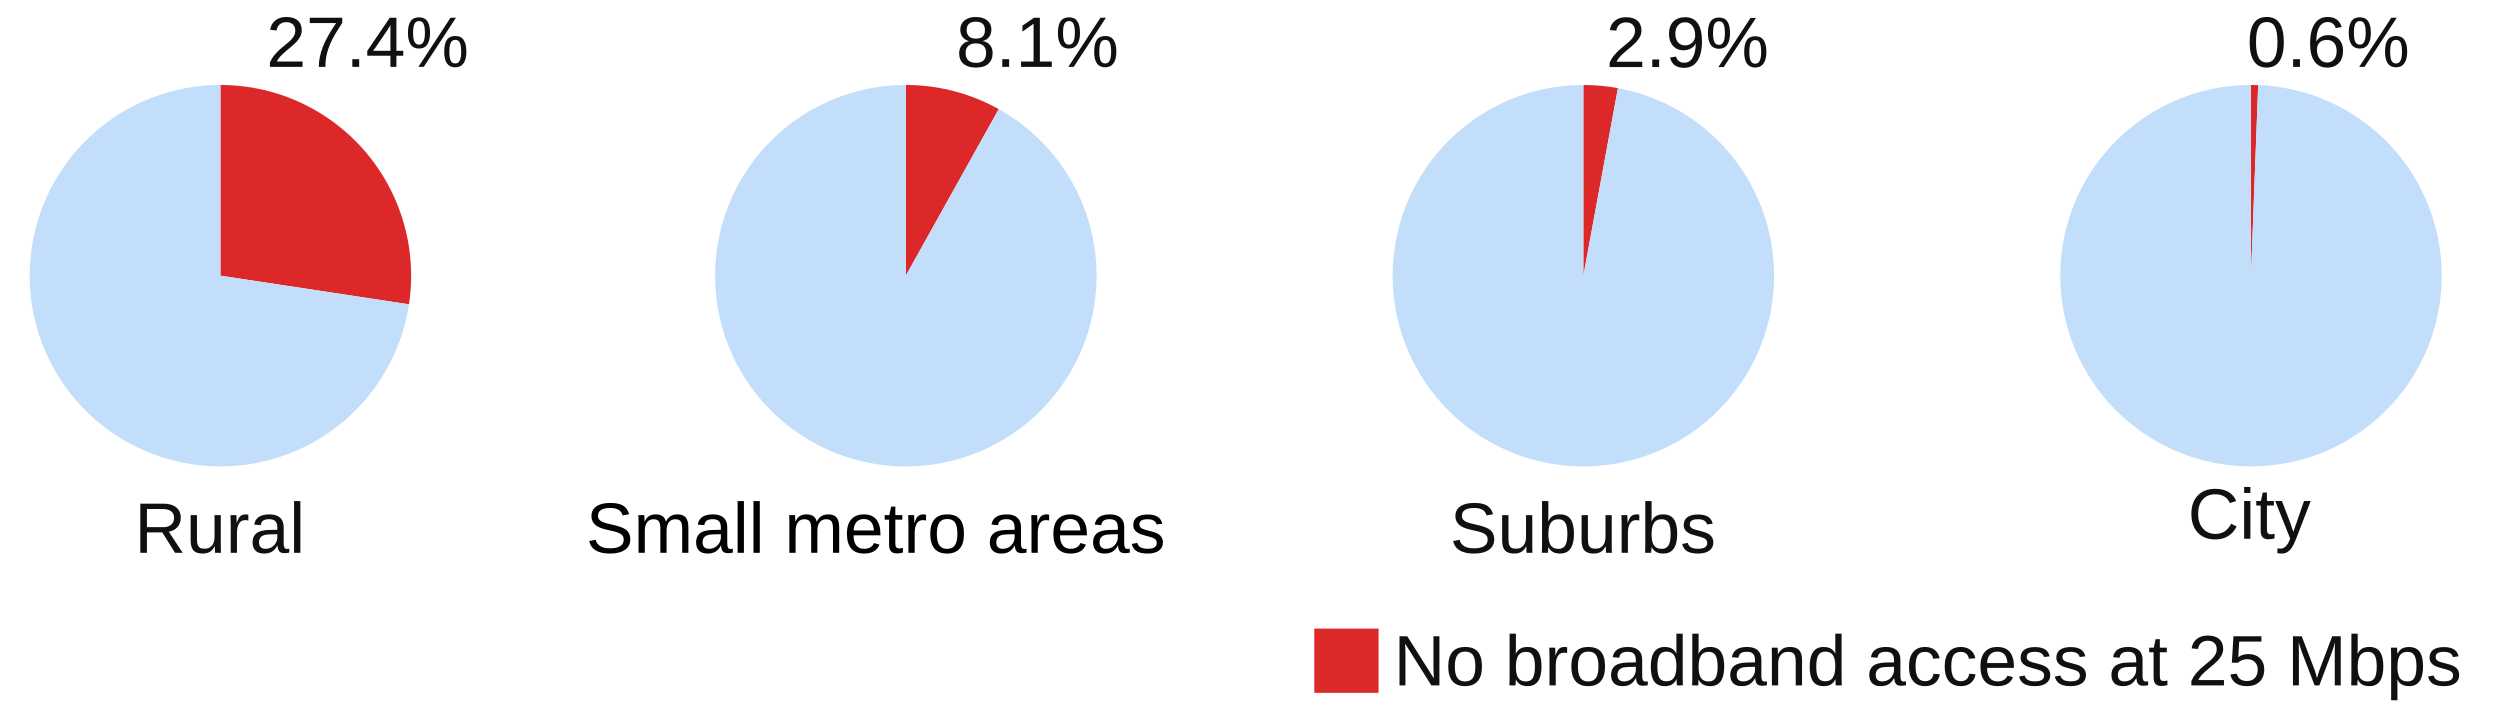
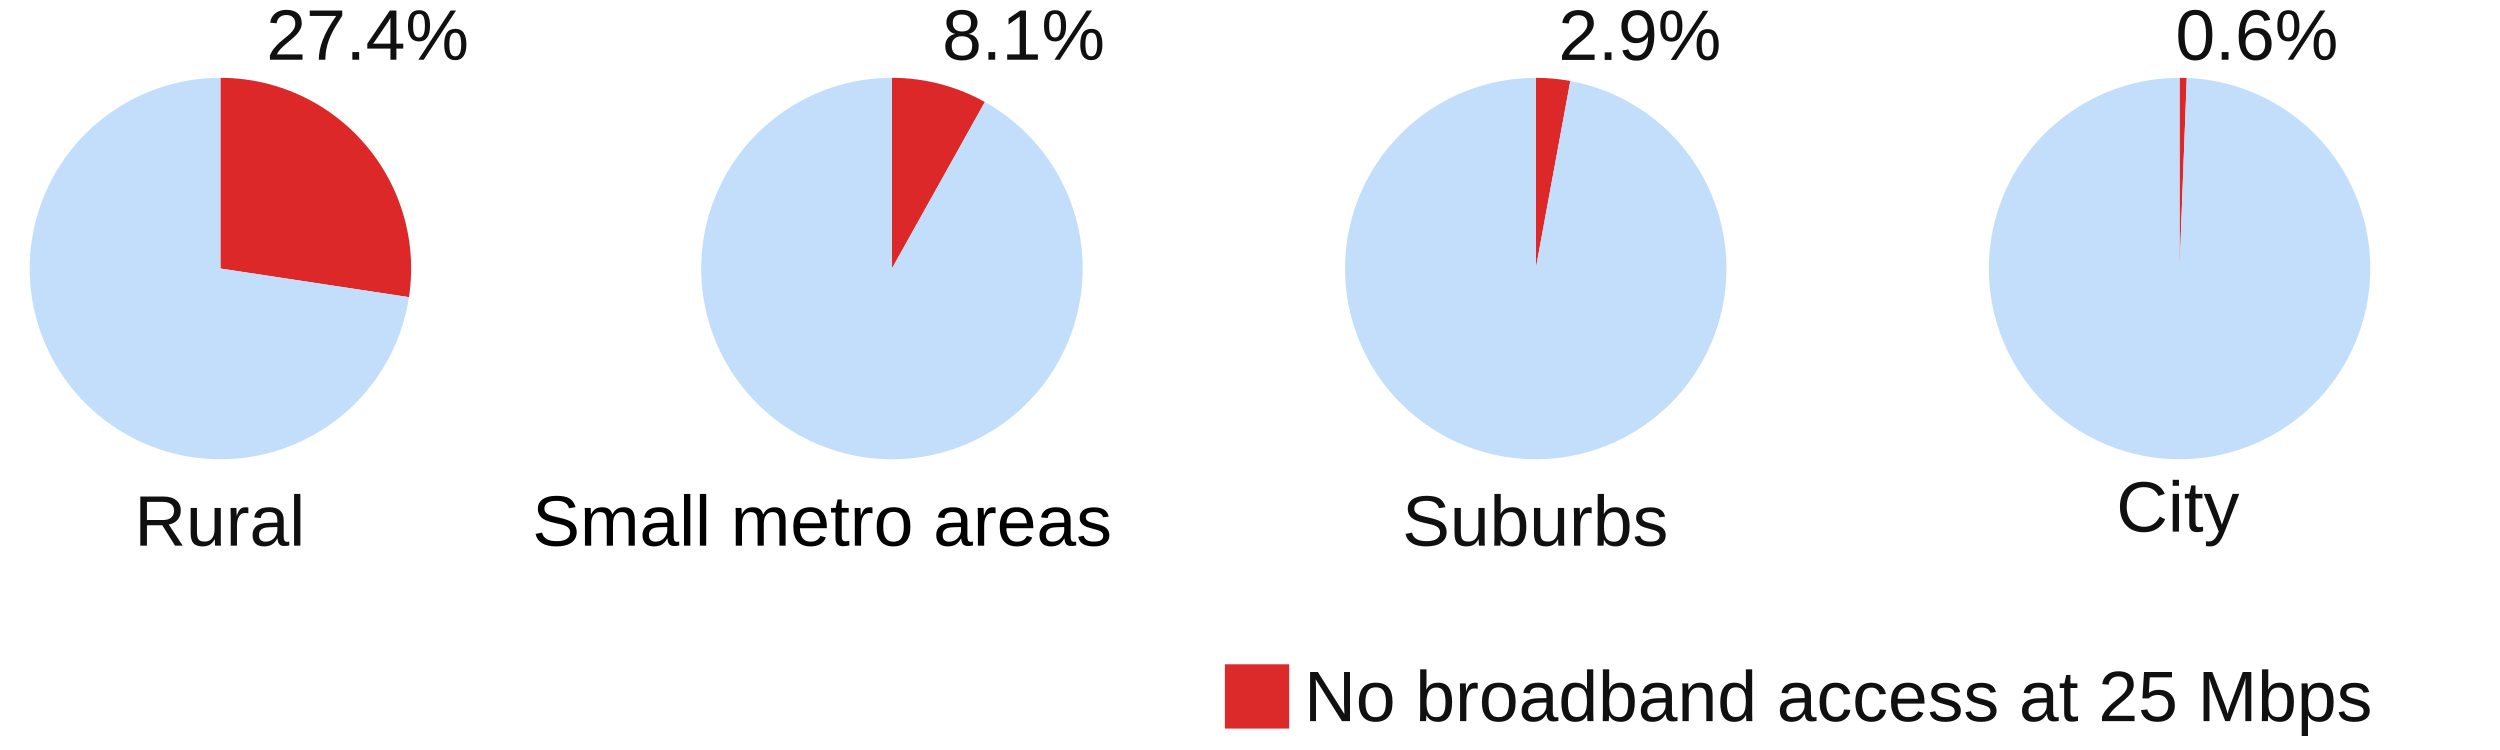
- <svg xmlns="http://www.w3.org/2000/svg" height="200" width="700" version="1.1" viewBox="0 0 700 200">
-   <g transform="matrix(.9173 0 0 .9173 -184.39 -56.467)">
-     <path d="m888.12 87.492 2.195 0.041-2.195 58.175z" fill="#dc2828" />
-     <path d="m890.31 87.533 1.843 0.099 1.839 0.157 1.833 0.215 1.825 0.274 1.816 0.331 1.805 0.388 1.79 0.446 1.777 0.501 1.758 0.559 1.742 0.613 1.719 0.669 1.699 0.722 1.674 0.777 1.649 0.828 1.621 0.881 1.593 0.93 1.563 0.982 1.53 1.031 1.499 1.079 1.463 1.125 1.425 1.17 1.39 1.216 1.349 1.259 1.309 1.302 1.266 1.342 1.223 1.382 1.18 1.42 1.132 1.458 1.087 1.491 1.038 1.525 0.99 1.558 0.94 1.588 0.889 1.616 0.838 1.644 0.785 1.671 0.732 1.694 0.678 1.717 0.623 1.737 0.567 1.757 0.512 1.773 0.454 1.788 0.398 1.801 0.34 1.815 0.283 1.823 0.226 1.833 0.167 1.838 0.107 1.843 0.051 1.844-0.008 1.846-0.068 1.844-0.124 1.841-0.185 1.836-0.241 1.829-0.299 1.821-0.357 1.81-0.415 1.8-0.471 1.783-0.527 1.768-0.583 1.752-0.638 1.732-0.692 1.71-0.747 1.687-0.8 1.663-0.853 1.638-0.904 1.608-0.954 1.58-1.005 1.548-1.053 1.517-1.099 1.481-1.147 1.446-1.192 1.41-1.236 1.37-1.278 1.332-1.321 1.289-1.36 1.248-1.4 1.203-1.436 1.159-1.472 1.112-1.507 1.064-1.54 1.018-1.572 0.967-1.601 0.917-1.629 0.866-1.658 0.815-1.681 0.76-1.706 0.707-1.725 0.653-1.747 0.598-1.763 0.542-1.78 0.486-1.795 0.43-1.808 0.372-1.818 0.314-1.828 0.258-1.836 0.198-1.839 0.14-1.844 0.083-1.844 0.023-1.846-0.035-1.843-0.093-1.839-0.152-1.833-0.21-1.826-0.268-1.816-0.326-1.806-0.383-1.792-0.44-1.778-0.497-1.76-0.552-1.744-0.608-1.722-0.663-1.701-0.719-1.676-0.77-1.651-0.825-1.625-0.874-1.597-0.927-1.567-0.977-1.534-1.026-1.501-1.074-1.466-1.122-1.429-1.167-1.391-1.211-1.353-1.256-1.312-1.297-1.271-1.339-1.228-1.377-1.183-1.416-1.137-1.454-1.091-1.487-1.043-1.522-0.995-1.555-0.945-1.585-0.894-1.615-0.843-1.643-0.79-1.667-0.737-1.692-0.683-1.714-0.628-1.737-0.572-1.754-0.517-1.772-0.461-1.788-0.403-1.8-0.345-1.813-0.289-1.823-0.23-1.831-0.174-1.838-0.114-1.841-0.056-1.846 0.003-1.844 0.061-1.844 0.121-1.843 0.177-1.836 0.236-1.831 0.294-1.821 0.352-1.813 0.408-1.798 0.466-1.786 0.522-1.77 0.578-1.754 0.633-1.734 0.688-1.712 0.742-1.689 0.795-1.666 0.848-1.639 0.899-1.611 0.949-1.583 1-1.552 1.048-1.519 1.096-1.486 1.142-1.449 1.188-1.413 1.231-1.373 1.274-1.335 1.315-1.294 1.357-1.251 1.397-1.208 1.433-1.162 1.469-1.117 1.504-1.069 1.537-1.021 1.568-0.972 1.6-0.922 1.626-0.871 1.654-0.82 1.679-0.765 1.702-0.712 1.725-0.658 1.744-0.603 1.762-0.549 1.78-0.491 1.793-0.435 1.806-0.377 1.818-0.321 1.826-0.263 1.834-0.205 1.839-0.145 1.844-0.088 1.844-0.03v58.216z" fill="#c2defa" />
-   </g>
-   <g transform="matrix(.29104 0 0 .29104 129.7 -54.907)">
-     <path d="m1077.7 270.41 8.354 0.193 8.339 0.568 8.302 0.953 8.25 1.323-33.245 180.43z" fill="#dc2828" />
-     <path d="m1110.9 273.45 5.688 1.141 5.646 1.323 5.604 1.495 5.552 1.677 5.5 1.849 5.432 2.021 5.37 2.193 5.297 2.359 5.219 2.531 5.141 2.688 5.047 2.854 4.958 3.01 4.859 3.161 4.755 3.318 4.651 3.469 4.537 3.609 4.422 3.755 4.302 3.891 4.177 4.026 4.042 4.151 3.917 4.281 3.776 4.401 3.63 4.521 3.49 4.63 3.344 4.74 3.193 4.844 3.031 4.943 2.88 5.037 2.719 5.12 2.552 5.208 2.391 5.286 2.219 5.354 2.047 5.427 1.88 5.484 1.703 5.547 1.526 5.594 1.349 5.641 1.172 5.682 0.99 5.714 0.807 5.74 0.625 5.766 0.448 5.781 0.26 5.797 0.078 5.797-0.104 5.802-0.292 5.792-0.469 5.776-0.656 5.766-0.833 5.74-1.016 5.708-1.198 5.672-1.375 5.635-1.552 5.588-1.729 5.537-1.901 5.479-2.073 5.417-2.245 5.344-2.417 5.276-2.578 5.193-2.74 5.109-2.901 5.026-3.057 4.927-3.214 4.828-3.365 4.724-3.51 4.615-3.656 4.5-3.797 4.385-3.932 4.266-4.062 4.135-4.193 4.005-4.323 3.87-4.438 3.729-4.552 3.594-4.667 3.443-4.771 3.297-4.875 3.141-4.974 2.99-5.062 2.828-5.146 2.667-5.234 2.505-5.307 2.333-5.38 2.167-5.443 2-5.505 1.823-5.562 1.646-5.609 1.474-5.651 1.292-5.693 1.115-5.724 0.938-5.75 0.75-5.771 0.573-5.787 0.385-5.797 0.208-5.797 0.021-5.797-0.161-5.792-0.344-5.771-0.531-5.76-0.708-5.729-0.891-5.698-1.073-5.661-1.25-5.62-1.432-5.573-1.604-5.521-1.786-5.458-1.953-5.396-2.13-5.323-2.297-5.25-2.464-5.172-2.625-5.083-2.792-4.995-2.953-4.896-3.104-4.797-3.26-4.693-3.412-4.578-3.552-4.469-3.703-4.344-3.838-4.224-3.974-4.099-4.104-3.963-4.234-3.828-4.354-3.688-4.474-3.547-4.588-3.401-4.703-3.245-4.802-3.094-4.906-2.943-5-2.776-5.088-2.62-5.177-2.448-5.255-2.287-5.328-2.115-5.401-1.943-5.464-1.771-5.521-1.594-5.578-1.417-5.625-1.24-5.661-1.057-5.703-0.88-5.734-0.698-5.755-0.51-5.776-0.333-5.792-0.151-5.797 0.036-5.802 0.219-5.792 0.401-5.787 0.583-5.771 0.766-5.75 0.948-5.719 1.13-5.688 1.307-5.651 1.484-5.609 1.661-5.552 1.833-5.505 2.01-5.438 2.182-5.375 2.349-5.302 2.516-5.224 2.677-5.146 2.839-5.057 3-4.963 3.156-4.865 3.302-4.766 3.458-4.656 3.599-4.547 3.745-4.432 3.88-4.307 4.016-4.188 4.146-4.052 4.271-3.922 4.391-3.787 4.51-3.646 4.625-3.5 4.734-3.354 4.833-3.203 4.938-3.047 5.026-2.885 5.115-2.729 5.203-2.568 5.281-2.401 5.349-2.234 5.422-2.062 5.484-1.885 5.536-1.719 5.594-1.536 5.635-1.365 5.677-1.182 5.713-1.005 5.74-0.823 5.766-0.641 5.781-0.453 5.792-0.276 5.797-0.094v183.47z" fill="#c2defa" />
-   </g>
-   <g transform="matrix(.69328 0 0 .69328 159.37 -213.32)">
-     <path d="m135.96 342.01 2.613 0.044 2.611 0.133 2.604 0.223 2.594 0.308 2.585 0.398 2.567 0.485 2.55 0.571 2.53 0.658 2.506 0.744 2.478 0.827 2.449 0.912 2.419 0.995 2.381 1.076 2.344 1.155 2.303 1.236-37.535 67.269z" fill="#dc2828" />
-     <path d="m173.5 351.77 2.115 1.225 2.075 1.29 2.034 1.356 1.988 1.419 1.944 1.483 1.894 1.544 1.846 1.603 1.793 1.66 1.741 1.717 1.684 1.769 1.627 1.824 1.57 1.874 1.507 1.922 1.448 1.97 1.384 2.014 1.319 2.058 1.253 2.097 1.185 2.139 1.117 2.171 1.048 2.209 0.978 2.239 0.908 2.27 0.833 2.298 0.759 2.322 0.687 2.344 0.612 2.366 0.536 2.386 0.459 2.399 0.385 2.414 0.306 2.425 0.23 2.432 0.153 2.441 0.074 2.443-0.002 2.443-0.081 2.443-0.157 2.438-0.234 2.434-0.311 2.423-0.389 2.414-0.464 2.399-0.542 2.384-0.615 2.364-0.691 2.344-0.765 2.32-0.838 2.296-0.91 2.268-0.982 2.239-1.054 2.204-1.122 2.171-1.19 2.134-1.257 2.097-1.323 2.053-1.386 2.012-1.452 1.968-1.511 1.918-1.572 1.872-1.631 1.819-1.688 1.767-1.743 1.714-1.795 1.655-1.85 1.599-1.898 1.54-1.944 1.478-1.992 1.417-2.036 1.351-2.078 1.288-2.117 1.22-2.156 1.153-2.191 1.083-2.224 1.015-2.255 0.943-2.283 0.87-2.309 0.798-2.336 0.724-2.355 0.649-2.375 0.573-2.392 0.499-2.408 0.424-2.419 0.346-2.43 0.269-2.436 0.192-2.441 0.114-2.445 0.037-2.443-0.039-2.441-0.118-2.436-0.195-2.43-0.273-2.419-0.35-2.405-0.424-2.392-0.503-2.375-0.577-2.355-0.652-2.333-0.728-2.309-0.8-2.281-0.873-2.255-0.947-2.222-1.017-2.189-1.085-2.154-1.157-2.117-1.222-2.075-1.29-2.034-1.354-1.99-1.419-1.944-1.48-1.896-1.542-1.846-1.603-1.795-1.658-1.741-1.717-1.686-1.769-1.627-1.822-1.57-1.872-1.511-1.922-1.448-1.968-1.384-2.014-1.321-2.058-1.255-2.097-1.185-2.136-1.12-2.171-1.05-2.207-0.98-2.239-0.908-2.27-0.833-2.296-0.763-2.322-0.687-2.346-0.612-2.364-0.538-2.386-0.461-2.399-0.385-2.414-0.311-2.423-0.23-2.434-0.155-2.438-0.077-2.443v-2.445l0.079-2.441 0.155-2.441 0.234-2.432 0.311-2.425 0.387-2.412 0.464-2.399 0.538-2.384 0.615-2.366 0.689-2.344 0.763-2.322 0.838-2.296 0.908-2.268 0.982-2.239 1.05-2.207 1.12-2.171 1.19-2.136 1.255-2.095 1.323-2.056 1.387-2.014 1.448-1.968 1.511-1.92 1.572-1.872 1.629-1.822 1.686-1.767 1.743-1.714 1.795-1.658 1.848-1.601 1.896-1.54 1.946-1.48 1.99-1.417 2.036-1.354 2.075-1.288 2.117-1.222 2.154-1.155 2.191-1.085 2.222-1.015 2.255-0.945 2.283-0.87 2.309-0.8 2.333-0.726 2.355-0.649 2.375-0.577 2.392-0.499 2.408-0.426 2.419-0.348 2.43-0.269 2.436-0.195 2.441-0.116 2.443-0.039v77.033z" fill="#c2defa" />
-   </g>
-   <g transform="matrix(.29107 0 0 .29107 21.215 -79.899)">
-     <path d="m139.14 356.23 5.958 0.099 5.953 0.292 5.943 0.479 5.917 0.677 5.896 0.87 5.865 1.057 5.828 1.25 5.787 1.438 5.729 1.625 5.682 1.807 5.615 1.995 5.547 2.177 5.474 2.349 5.396 2.531 5.312 2.708 5.219 2.875 5.125 3.042 5.021 3.208 4.917 3.37 4.802 3.526 4.688 3.682 4.562 3.828 4.438 3.979 4.307 4.12 4.167 4.26 4.031 4.391 3.885 4.516 3.734 4.646 3.583 4.76 3.427 4.875 3.266 4.984 3.099 5.088 2.938 5.188 2.766 5.276 2.594 5.37 2.417 5.443 2.24 5.526 2.057 5.594 1.875 5.656 1.693 5.713 1.505 5.766 1.318 5.812 1.125 5.849 0.938 5.885 0.745 5.912 0.552 5.938 0.359 5.948 0.167 5.958-0.031 5.958-0.219 5.953-0.417 5.948-0.604 5.927-0.802 5.906-181.39-27.562z" fill="#dc2828" />
-     <path d="m320.52 567.26-0.964 5.729-1.146 5.698-1.323 5.656-1.505 5.615-1.677 5.562-1.859 5.51-2.026 5.443-2.203 5.38-2.37 5.307-2.536 5.229-2.703 5.146-2.859 5.057-3.021 4.963-3.177 4.865-3.333 4.766-3.479 4.651-3.625 4.547-3.766 4.422-3.906 4.307-4.037 4.177-4.172 4.047-4.297 3.917-4.417 3.776-4.537 3.63-4.646 3.49-4.755 3.344-4.859 3.188-4.958 3.031-5.052 2.87-5.141 2.714-5.224 2.547-5.302 2.38-5.37 2.213-5.443 2.042-5.505 1.87-5.557 1.688-5.615 1.516-5.651 1.339-5.698 1.156-5.729 0.974-5.755 0.797-5.781 0.609-5.797 0.427-5.807 0.245-5.807 0.062-5.812-0.125-5.802-0.307-5.792-0.49-5.771-0.677-5.75-0.859-5.719-1.036-5.682-1.219-5.641-1.401-5.594-1.578-5.537-1.75-5.484-1.927-5.417-2.104-5.354-2.271-5.271-2.438-5.198-2.604-5.109-2.771-5.021-2.927-4.922-3.088-4.823-3.24-4.719-3.391-4.609-3.542-4.495-3.682-4.38-3.823-4.25-3.964-4.125-4.094-3.995-4.219-3.854-4.349-3.719-4.469-3.578-4.578-3.427-4.693-3.276-4.802-3.125-4.901-2.963-4.995-2.807-5.088-2.646-5.177-2.479-5.255-2.312-5.333-2.141-5.401-1.969-5.469-1.797-5.526-1.62-5.583-1.438-5.63-1.266-5.672-1.083-5.708-0.901-5.745-0.714-5.766-0.536-5.787-0.354-5.802-0.167-5.807 0.016-5.812 0.198-5.807 0.385-5.797 0.568-5.786 0.75-5.76 0.932-5.74 1.115-5.703 1.292-5.667 1.474-5.62 1.651-5.573 1.823-5.516 2-5.458 2.172-5.391 2.338-5.318 2.51-5.245 2.672-5.161 2.833-5.073 2.995-4.979 3.151-4.885 3.307-4.781 3.453-4.672 3.599-4.562 3.74-4.448 3.885-4.323 4.016-4.203 4.146-4.073 4.276-3.938 4.396-3.797 4.516-3.662 4.625-3.516 4.74-3.365 4.844-3.214 4.938-3.057 5.037-2.901 5.125-2.74 5.208-2.578 5.292-2.411 5.359-2.24 5.432-2.073 5.49-1.896 5.552-1.724 5.604-1.547 5.646-1.365 5.688-1.188 5.724-1.01 5.755-0.823 5.776-0.646 5.792-0.458 5.807-0.276 5.807-0.094v183.47z" fill="#c2defa" />
-   </g>
-   <g font-size="20px" font-family="Arial" fill="#101010">
-     <text xml:space="preserve" style="font-variant-ligatures:normal;letter-spacing:0px;font-variant-numeric:normal;word-spacing:0px;font-variant-caps:normal;font-feature-settings:normal" line-height="1.25" y="18.722" x="74.581">
-       <tspan y="18.722" x="74.581">27.4%</tspan>
-     </text>
-     <text xml:space="preserve" style="font-variant-ligatures:normal;letter-spacing:0px;font-variant-numeric:normal;word-spacing:0px;font-variant-caps:normal;font-feature-settings:normal" line-height="1.25" y="154.793" x="37.643">
-       <tspan y="154.793" x="37.643" fill="#101010">Rural</tspan>
-     </text>
-     <text xml:space="preserve" style="font-variant-ligatures:normal;letter-spacing:0px;font-variant-numeric:normal;word-spacing:0px;font-variant-caps:normal;font-feature-settings:normal" line-height="1.25" y="18.722" x="267.686">
-       <tspan y="18.722" x="267.686">8.1%</tspan>
-     </text>
-     <text xml:space="preserve" style="font-variant-ligatures:normal;letter-spacing:0px;font-variant-numeric:normal;word-spacing:0px;font-variant-caps:normal;font-feature-settings:normal" line-height="1.25" y="119.528" x="216.813">
-       <tspan y="119.528" x="216.813" />
-     </text>
-     <text xml:space="preserve" style="font-variant-ligatures:normal;letter-spacing:0px;font-variant-numeric:normal;word-spacing:0px;font-variant-caps:normal;font-feature-settings:normal" y="119.528" x="216.813" line-height="1.25">
-       <tspan y="119.528" x="216.813" />
-     </text>
-     <text xml:space="preserve" style="font-variant-ligatures:normal;letter-spacing:0px;font-variant-numeric:normal;word-spacing:0px;font-variant-caps:normal;font-feature-settings:normal" line-height="1.25" y="18.785" x="449.701">
-       <tspan y="18.785" x="449.701">2.9%</tspan>
-     </text>
-     <text xml:space="preserve" style="font-variant-ligatures:normal;letter-spacing:0px;font-variant-numeric:normal;word-spacing:0px;font-variant-caps:normal;font-feature-settings:normal" line-height="1.25" y="154.793" x="405.965">
-       <tspan y="154.793" x="405.965">Suburbs</tspan>
-     </text>
-     <text xml:space="preserve" style="font-variant-ligatures:normal;letter-spacing:0px;font-variant-numeric:normal;word-spacing:0px;font-variant-caps:normal;font-feature-settings:normal" line-height="1.25" y="18.722" x="629.125">
-       <tspan y="18.722" x="629.125">0.6%</tspan>
-     </text>
-     <text xml:space="preserve" style="font-variant-ligatures:normal;letter-spacing:0px;font-variant-numeric:normal;word-spacing:0px;font-variant-caps:normal;font-feature-settings:normal" line-height="1.25" y="150.838" x="612.569">
-       <tspan y="150.838" x="612.569">City</tspan>
+ <svg xmlns="http://www.w3.org/2000/svg" height="210" width="700" version="1.1" viewBox="0 0 700 210">
+   <text font-size="20px" xml:space="preserve" style="font-variant-ligatures:normal;letter-spacing:0px;font-variant-numeric:normal;word-spacing:0px;font-variant-caps:normal;font-feature-settings:normal" line-height="1.25" y="129.528" x="216.813" font-family="Arial" fill="#101010">
+     <tspan y="129.528" x="216.813" />
+   </text>
+   <text font-size="20px" xml:space="preserve" style="font-variant-ligatures:normal;letter-spacing:0px;font-variant-numeric:normal;word-spacing:0px;font-variant-caps:normal;font-feature-settings:normal" y="129.528" x="216.813" font-family="Arial" line-height="1.25" fill="#101010">
+     <tspan y="129.528" x="216.813" />
+   </text>
+   <g transform="translate(-25.037 10)">
+     <rect opacity="0.99" height="18" width="18" y="176" x="368" fill="#dc2828" />
+     <text font-size="20px" xml:space="preserve" style="font-variant-ligatures:normal;letter-spacing:0px;font-variant-numeric:normal;word-spacing:0px;font-variant-caps:normal;font-feature-settings:normal" line-height="1.25" y="191.917" x="390.222" font-family="Arial" fill="#101010">
+       <tspan y="191.917" x="390.222">No broadband access at 25 Mbps</tspan>
    </text>
  </g>
-   <rect opacity="0.99" height="18" width="18" y="176" x="368" fill="#dc2828" />
-   <text style="font-variant-ligatures:normal;letter-spacing:0px;font-variant-numeric:normal;word-spacing:0px;font-variant-caps:normal;font-feature-settings:normal" xml:space="preserve" font-size="20px" y="191.917" x="390.222" font-family="Arial" line-height="1.25" fill="#101010">
-     <tspan y="191.917" x="390.222">No broadband access at 25 Mbps</tspan>
-   </text>
-   <text style="font-variant-ligatures:normal;letter-spacing:0px;font-variant-numeric:normal;text-anchor:middle;word-spacing:0px;font-variant-caps:normal;font-feature-settings:normal;text-align:center" xml:space="preserve" font-size="20px" line-height="1.25" y="154.793" x="253.534" font-family="Arial" fill="#000000">
-     <tspan x="253.534" y="154.793">Small metro areas</tspan>
-   </text>
+   <g transform="translate(0,-7)">
+     <g transform="translate(0,5)">
+       <g transform="matrix(.29107 0 0 .29107 21.215 -79.899)">
+         <path d="m139.14 356.23 5.958 0.099 5.953 0.292 5.943 0.479 5.917 0.677 5.896 0.87 5.865 1.057 5.828 1.25 5.787 1.438 5.729 1.625 5.682 1.807 5.615 1.995 5.547 2.177 5.474 2.349 5.396 2.531 5.312 2.708 5.219 2.875 5.125 3.042 5.021 3.208 4.917 3.37 4.802 3.526 4.688 3.682 4.562 3.828 4.438 3.979 4.307 4.12 4.167 4.26 4.031 4.391 3.885 4.516 3.734 4.646 3.583 4.76 3.427 4.875 3.266 4.984 3.099 5.088 2.938 5.188 2.766 5.276 2.594 5.37 2.417 5.443 2.24 5.526 2.057 5.594 1.875 5.656 1.693 5.713 1.505 5.766 1.318 5.812 1.125 5.849 0.938 5.885 0.745 5.912 0.552 5.938 0.359 5.948 0.167 5.958-0.031 5.958-0.219 5.953-0.417 5.948-0.604 5.927-0.802 5.906-181.39-27.562z" fill="#dc2828" />
+         <path d="m320.52 567.26-0.964 5.729-1.146 5.698-1.323 5.656-1.505 5.615-1.677 5.562-1.859 5.51-2.026 5.443-2.203 5.38-2.37 5.307-2.536 5.229-2.703 5.146-2.859 5.057-3.021 4.963-3.177 4.865-3.333 4.766-3.479 4.651-3.625 4.547-3.766 4.422-3.906 4.307-4.037 4.177-4.172 4.047-4.297 3.917-4.417 3.776-4.537 3.63-4.646 3.49-4.755 3.344-4.859 3.188-4.958 3.031-5.052 2.87-5.141 2.714-5.224 2.547-5.302 2.38-5.37 2.213-5.443 2.042-5.505 1.87-5.557 1.688-5.615 1.516-5.651 1.339-5.698 1.156-5.729 0.974-5.755 0.797-5.781 0.609-5.797 0.427-5.807 0.245-5.807 0.062-5.812-0.125-5.802-0.307-5.792-0.49-5.771-0.677-5.75-0.859-5.719-1.036-5.682-1.219-5.641-1.401-5.594-1.578-5.537-1.75-5.484-1.927-5.417-2.104-5.354-2.271-5.271-2.438-5.198-2.604-5.109-2.771-5.021-2.927-4.922-3.088-4.823-3.24-4.719-3.391-4.609-3.542-4.495-3.682-4.38-3.823-4.25-3.964-4.125-4.094-3.995-4.219-3.854-4.349-3.719-4.469-3.578-4.578-3.427-4.693-3.276-4.802-3.125-4.901-2.963-4.995-2.807-5.088-2.646-5.177-2.479-5.255-2.312-5.333-2.141-5.401-1.969-5.469-1.797-5.526-1.62-5.583-1.438-5.63-1.266-5.672-1.083-5.708-0.901-5.745-0.714-5.766-0.536-5.787-0.354-5.802-0.167-5.807 0.016-5.812 0.198-5.807 0.385-5.797 0.568-5.786 0.75-5.76 0.932-5.74 1.115-5.703 1.292-5.667 1.474-5.62 1.651-5.573 1.823-5.516 2-5.458 2.172-5.391 2.338-5.318 2.51-5.245 2.672-5.161 2.833-5.073 2.995-4.979 3.151-4.885 3.307-4.781 3.453-4.672 3.599-4.562 3.74-4.448 3.885-4.323 4.016-4.203 4.146-4.073 4.276-3.938 4.396-3.797 4.516-3.662 4.625-3.516 4.74-3.365 4.844-3.214 4.938-3.057 5.037-2.901 5.125-2.74 5.208-2.578 5.292-2.411 5.359-2.24 5.432-2.073 5.49-1.896 5.552-1.724 5.604-1.547 5.646-1.365 5.688-1.188 5.724-1.01 5.755-0.823 5.776-0.646 5.792-0.458 5.807-0.276 5.807-0.094v183.47z" fill="#c2defa" />
+       </g>
+       <text font-size="20px" xml:space="preserve" style="font-variant-ligatures:normal;letter-spacing:0px;font-variant-numeric:normal;word-spacing:0px;font-variant-caps:normal;font-feature-settings:normal" line-height="1.25" y="18.722" x="74.581" font-family="Arial" fill="#101010">
+         <tspan y="18.722" x="74.581">27.4%</tspan>
+       </text>
+       <text font-size="20px" xml:space="preserve" style="font-variant-ligatures:normal;letter-spacing:0px;font-variant-numeric:normal;word-spacing:0px;font-variant-caps:normal;font-feature-settings:normal" line-height="1.25" y="154.793" x="37.643" font-family="Arial" fill="#101010">
+         <tspan y="154.793" x="37.643" fill="#101010">Rural</tspan>
+       </text>
+     </g>
+     <g transform="translate(-13.334 5)">
+       <g transform="matrix(.29104 0 0 .29104 129.7 -54.907)">
+         <path d="m1077.7 270.41 8.354 0.193 8.339 0.568 8.302 0.953 8.25 1.323-33.245 180.43z" fill="#dc2828" />
+         <path d="m1110.9 273.45 5.688 1.141 5.646 1.323 5.604 1.495 5.552 1.677 5.5 1.849 5.432 2.021 5.37 2.193 5.297 2.359 5.219 2.531 5.141 2.688 5.047 2.854 4.958 3.01 4.859 3.161 4.755 3.318 4.651 3.469 4.537 3.609 4.422 3.755 4.302 3.891 4.177 4.026 4.042 4.151 3.917 4.281 3.776 4.401 3.63 4.521 3.49 4.63 3.344 4.74 3.193 4.844 3.031 4.943 2.88 5.037 2.719 5.12 2.552 5.208 2.391 5.286 2.219 5.354 2.047 5.427 1.88 5.484 1.703 5.547 1.526 5.594 1.349 5.641 1.172 5.682 0.99 5.714 0.807 5.74 0.625 5.766 0.448 5.781 0.26 5.797 0.078 5.797-0.104 5.802-0.292 5.792-0.469 5.776-0.656 5.766-0.833 5.74-1.016 5.708-1.198 5.672-1.375 5.635-1.552 5.588-1.729 5.537-1.901 5.479-2.073 5.417-2.245 5.344-2.417 5.276-2.578 5.193-2.74 5.109-2.901 5.026-3.057 4.927-3.214 4.828-3.365 4.724-3.51 4.615-3.656 4.5-3.797 4.385-3.932 4.266-4.062 4.135-4.193 4.005-4.323 3.87-4.438 3.729-4.552 3.594-4.667 3.443-4.771 3.297-4.875 3.141-4.974 2.99-5.062 2.828-5.146 2.667-5.234 2.505-5.307 2.333-5.38 2.167-5.443 2-5.505 1.823-5.562 1.646-5.609 1.474-5.651 1.292-5.693 1.115-5.724 0.938-5.75 0.75-5.771 0.573-5.787 0.385-5.797 0.208-5.797 0.021-5.797-0.161-5.792-0.344-5.771-0.531-5.76-0.708-5.729-0.891-5.698-1.073-5.661-1.25-5.62-1.432-5.573-1.604-5.521-1.786-5.458-1.953-5.396-2.13-5.323-2.297-5.25-2.464-5.172-2.625-5.083-2.792-4.995-2.953-4.896-3.104-4.797-3.26-4.693-3.412-4.578-3.552-4.469-3.703-4.344-3.838-4.224-3.974-4.099-4.104-3.963-4.234-3.828-4.354-3.688-4.474-3.547-4.588-3.401-4.703-3.245-4.802-3.094-4.906-2.943-5-2.776-5.088-2.62-5.177-2.448-5.255-2.287-5.328-2.115-5.401-1.943-5.464-1.771-5.521-1.594-5.578-1.417-5.625-1.24-5.661-1.057-5.703-0.88-5.734-0.698-5.755-0.51-5.776-0.333-5.792-0.151-5.797 0.036-5.802 0.219-5.792 0.401-5.787 0.583-5.771 0.766-5.75 0.948-5.719 1.13-5.688 1.307-5.651 1.484-5.609 1.661-5.552 1.833-5.505 2.01-5.438 2.182-5.375 2.349-5.302 2.516-5.224 2.677-5.146 2.839-5.057 3-4.963 3.156-4.865 3.302-4.766 3.458-4.656 3.599-4.547 3.745-4.432 3.88-4.307 4.016-4.188 4.146-4.052 4.271-3.922 4.391-3.787 4.51-3.646 4.625-3.5 4.734-3.354 4.833-3.203 4.938-3.047 5.026-2.885 5.115-2.729 5.203-2.568 5.281-2.401 5.349-2.234 5.422-2.062 5.484-1.885 5.536-1.719 5.594-1.536 5.635-1.365 5.677-1.182 5.713-1.005 5.74-0.823 5.766-0.641 5.781-0.453 5.792-0.276 5.797-0.094v183.47z" fill="#c2defa" />
+       </g>
+       <text font-size="20px" xml:space="preserve" style="font-variant-ligatures:normal;letter-spacing:0px;font-variant-numeric:normal;word-spacing:0px;font-variant-caps:normal;font-feature-settings:normal" line-height="1.25" y="18.785" x="449.701" font-family="Arial" fill="#101010">
+         <tspan y="18.785" x="449.701">2.9%</tspan>
+       </text>
+       <text font-size="20px" xml:space="preserve" style="font-variant-ligatures:normal;letter-spacing:0px;font-variant-numeric:normal;word-spacing:0px;font-variant-caps:normal;font-feature-settings:normal" line-height="1.25" y="154.793" x="405.965" font-family="Arial" fill="#101010">
+         <tspan y="154.793" x="405.965">Suburbs</tspan>
+       </text>
+     </g>
+     <g transform="translate(-20,5)">
+       <g transform="matrix(.9173 0 0 .9173 -184.39 -56.467)">
+         <path d="m888.12 87.492 2.195 0.041-2.195 58.175z" fill="#dc2828" />
+         <path d="m890.31 87.533 1.843 0.099 1.839 0.157 1.833 0.215 1.825 0.274 1.816 0.331 1.805 0.388 1.79 0.446 1.777 0.501 1.758 0.559 1.742 0.613 1.719 0.669 1.699 0.722 1.674 0.777 1.649 0.828 1.621 0.881 1.593 0.93 1.563 0.982 1.53 1.031 1.499 1.079 1.463 1.125 1.425 1.17 1.39 1.216 1.349 1.259 1.309 1.302 1.266 1.342 1.223 1.382 1.18 1.42 1.132 1.458 1.087 1.491 1.038 1.525 0.99 1.558 0.94 1.588 0.889 1.616 0.838 1.644 0.785 1.671 0.732 1.694 0.678 1.717 0.623 1.737 0.567 1.757 0.512 1.773 0.454 1.788 0.398 1.801 0.34 1.815 0.283 1.823 0.226 1.833 0.167 1.838 0.107 1.843 0.051 1.844-0.008 1.846-0.068 1.844-0.124 1.841-0.185 1.836-0.241 1.829-0.299 1.821-0.357 1.81-0.415 1.8-0.471 1.783-0.527 1.768-0.583 1.752-0.638 1.732-0.692 1.71-0.747 1.687-0.8 1.663-0.853 1.638-0.904 1.608-0.954 1.58-1.005 1.548-1.053 1.517-1.099 1.481-1.147 1.446-1.192 1.41-1.236 1.37-1.278 1.332-1.321 1.289-1.36 1.248-1.4 1.203-1.436 1.159-1.472 1.112-1.507 1.064-1.54 1.018-1.572 0.967-1.601 0.917-1.629 0.866-1.658 0.815-1.681 0.76-1.706 0.707-1.725 0.653-1.747 0.598-1.763 0.542-1.78 0.486-1.795 0.43-1.808 0.372-1.818 0.314-1.828 0.258-1.836 0.198-1.839 0.14-1.844 0.083-1.844 0.023-1.846-0.035-1.843-0.093-1.839-0.152-1.833-0.21-1.826-0.268-1.816-0.326-1.806-0.383-1.792-0.44-1.778-0.497-1.76-0.552-1.744-0.608-1.722-0.663-1.701-0.719-1.676-0.77-1.651-0.825-1.625-0.874-1.597-0.927-1.567-0.977-1.534-1.026-1.501-1.074-1.466-1.122-1.429-1.167-1.391-1.211-1.353-1.256-1.312-1.297-1.271-1.339-1.228-1.377-1.183-1.416-1.137-1.454-1.091-1.487-1.043-1.522-0.995-1.555-0.945-1.585-0.894-1.615-0.843-1.643-0.79-1.667-0.737-1.692-0.683-1.714-0.628-1.737-0.572-1.754-0.517-1.772-0.461-1.788-0.403-1.8-0.345-1.813-0.289-1.823-0.23-1.831-0.174-1.838-0.114-1.841-0.056-1.846 0.003-1.844 0.061-1.844 0.121-1.843 0.177-1.836 0.236-1.831 0.294-1.821 0.352-1.813 0.408-1.798 0.466-1.786 0.522-1.77 0.578-1.754 0.633-1.734 0.688-1.712 0.742-1.689 0.795-1.666 0.848-1.639 0.899-1.611 0.949-1.583 1-1.552 1.048-1.519 1.096-1.486 1.142-1.449 1.188-1.413 1.231-1.373 1.274-1.335 1.315-1.294 1.357-1.251 1.397-1.208 1.433-1.162 1.469-1.117 1.504-1.069 1.537-1.021 1.568-0.972 1.6-0.922 1.626-0.871 1.654-0.82 1.679-0.765 1.702-0.712 1.725-0.658 1.744-0.603 1.762-0.549 1.78-0.491 1.793-0.435 1.806-0.377 1.818-0.321 1.826-0.263 1.834-0.205 1.839-0.145 1.844-0.088 1.844-0.03v58.216z" fill="#c2defa" />
+       </g>
+       <text font-size="20px" xml:space="preserve" style="font-variant-ligatures:normal;letter-spacing:0px;font-variant-numeric:normal;word-spacing:0px;font-variant-caps:normal;font-feature-settings:normal" line-height="1.25" y="18.722" x="629.125" font-family="Arial" fill="#101010">
+         <tspan y="18.722" x="629.125">0.6%</tspan>
+       </text>
+       <text font-size="20px" xml:space="preserve" style="font-variant-ligatures:normal;letter-spacing:0px;font-variant-numeric:normal;word-spacing:0px;font-variant-caps:normal;font-feature-settings:normal" line-height="1.25" y="150.838" x="612.569" font-family="Arial" fill="#101010">
+         <tspan y="150.838" x="612.569">City</tspan>
+       </text>
+     </g>
+     <g transform="translate(-3.8937 5)">
+       <g transform="matrix(.69328 0 0 .69328 159.37 -213.32)">
+         <path d="m135.96 342.01 2.613 0.044 2.611 0.133 2.604 0.223 2.594 0.308 2.585 0.398 2.567 0.485 2.55 0.571 2.53 0.658 2.506 0.744 2.478 0.827 2.449 0.912 2.419 0.995 2.381 1.076 2.344 1.155 2.303 1.236-37.535 67.269z" fill="#dc2828" />
+         <path d="m173.5 351.77 2.115 1.225 2.075 1.29 2.034 1.356 1.988 1.419 1.944 1.483 1.894 1.544 1.846 1.603 1.793 1.66 1.741 1.717 1.684 1.769 1.627 1.824 1.57 1.874 1.507 1.922 1.448 1.97 1.384 2.014 1.319 2.058 1.253 2.097 1.185 2.139 1.117 2.171 1.048 2.209 0.978 2.239 0.908 2.27 0.833 2.298 0.759 2.322 0.687 2.344 0.612 2.366 0.536 2.386 0.459 2.399 0.385 2.414 0.306 2.425 0.23 2.432 0.153 2.441 0.074 2.443-0.002 2.443-0.081 2.443-0.157 2.438-0.234 2.434-0.311 2.423-0.389 2.414-0.464 2.399-0.542 2.384-0.615 2.364-0.691 2.344-0.765 2.32-0.838 2.296-0.91 2.268-0.982 2.239-1.054 2.204-1.122 2.171-1.19 2.134-1.257 2.097-1.323 2.053-1.386 2.012-1.452 1.968-1.511 1.918-1.572 1.872-1.631 1.819-1.688 1.767-1.743 1.714-1.795 1.655-1.85 1.599-1.898 1.54-1.944 1.478-1.992 1.417-2.036 1.351-2.078 1.288-2.117 1.22-2.156 1.153-2.191 1.083-2.224 1.015-2.255 0.943-2.283 0.87-2.309 0.798-2.336 0.724-2.355 0.649-2.375 0.573-2.392 0.499-2.408 0.424-2.419 0.346-2.43 0.269-2.436 0.192-2.441 0.114-2.445 0.037-2.443-0.039-2.441-0.118-2.436-0.195-2.43-0.273-2.419-0.35-2.405-0.424-2.392-0.503-2.375-0.577-2.355-0.652-2.333-0.728-2.309-0.8-2.281-0.873-2.255-0.947-2.222-1.017-2.189-1.085-2.154-1.157-2.117-1.222-2.075-1.29-2.034-1.354-1.99-1.419-1.944-1.48-1.896-1.542-1.846-1.603-1.795-1.658-1.741-1.717-1.686-1.769-1.627-1.822-1.57-1.872-1.511-1.922-1.448-1.968-1.384-2.014-1.321-2.058-1.255-2.097-1.185-2.136-1.12-2.171-1.05-2.207-0.98-2.239-0.908-2.27-0.833-2.296-0.763-2.322-0.687-2.346-0.612-2.364-0.538-2.386-0.461-2.399-0.385-2.414-0.311-2.423-0.23-2.434-0.155-2.438-0.077-2.443v-2.445l0.079-2.441 0.155-2.441 0.234-2.432 0.311-2.425 0.387-2.412 0.464-2.399 0.538-2.384 0.615-2.366 0.689-2.344 0.763-2.322 0.838-2.296 0.908-2.268 0.982-2.239 1.05-2.207 1.12-2.171 1.19-2.136 1.255-2.095 1.323-2.056 1.387-2.014 1.448-1.968 1.511-1.92 1.572-1.872 1.629-1.822 1.686-1.767 1.743-1.714 1.795-1.658 1.848-1.601 1.896-1.54 1.946-1.48 1.99-1.417 2.036-1.354 2.075-1.288 2.117-1.222 2.154-1.155 2.191-1.085 2.222-1.015 2.255-0.945 2.283-0.87 2.309-0.8 2.333-0.726 2.355-0.649 2.375-0.577 2.392-0.499 2.408-0.426 2.419-0.348 2.43-0.269 2.436-0.195 2.441-0.116 2.443-0.039v77.033z" fill="#c2defa" />
+       </g>
+       <text font-size="20px" xml:space="preserve" style="font-variant-ligatures:normal;letter-spacing:0px;font-variant-numeric:normal;word-spacing:0px;font-variant-caps:normal;font-feature-settings:normal" line-height="1.25" y="18.722" x="267.686" font-family="Arial" fill="#101010">
+         <tspan y="18.722" x="267.686">8.1%</tspan>
+       </text>
+       <text style="font-variant-ligatures:normal;letter-spacing:0px;font-variant-numeric:normal;text-anchor:middle;word-spacing:0px;font-variant-caps:normal;font-feature-settings:normal;text-align:center" xml:space="preserve" font-size="20px" line-height="1.25" y="154.793" x="253.534" font-family="Arial" fill="#000000">
+         <tspan x="253.534" y="154.793">Small metro areas</tspan>
+       </text>
+     </g>
+   </g>
</svg>
